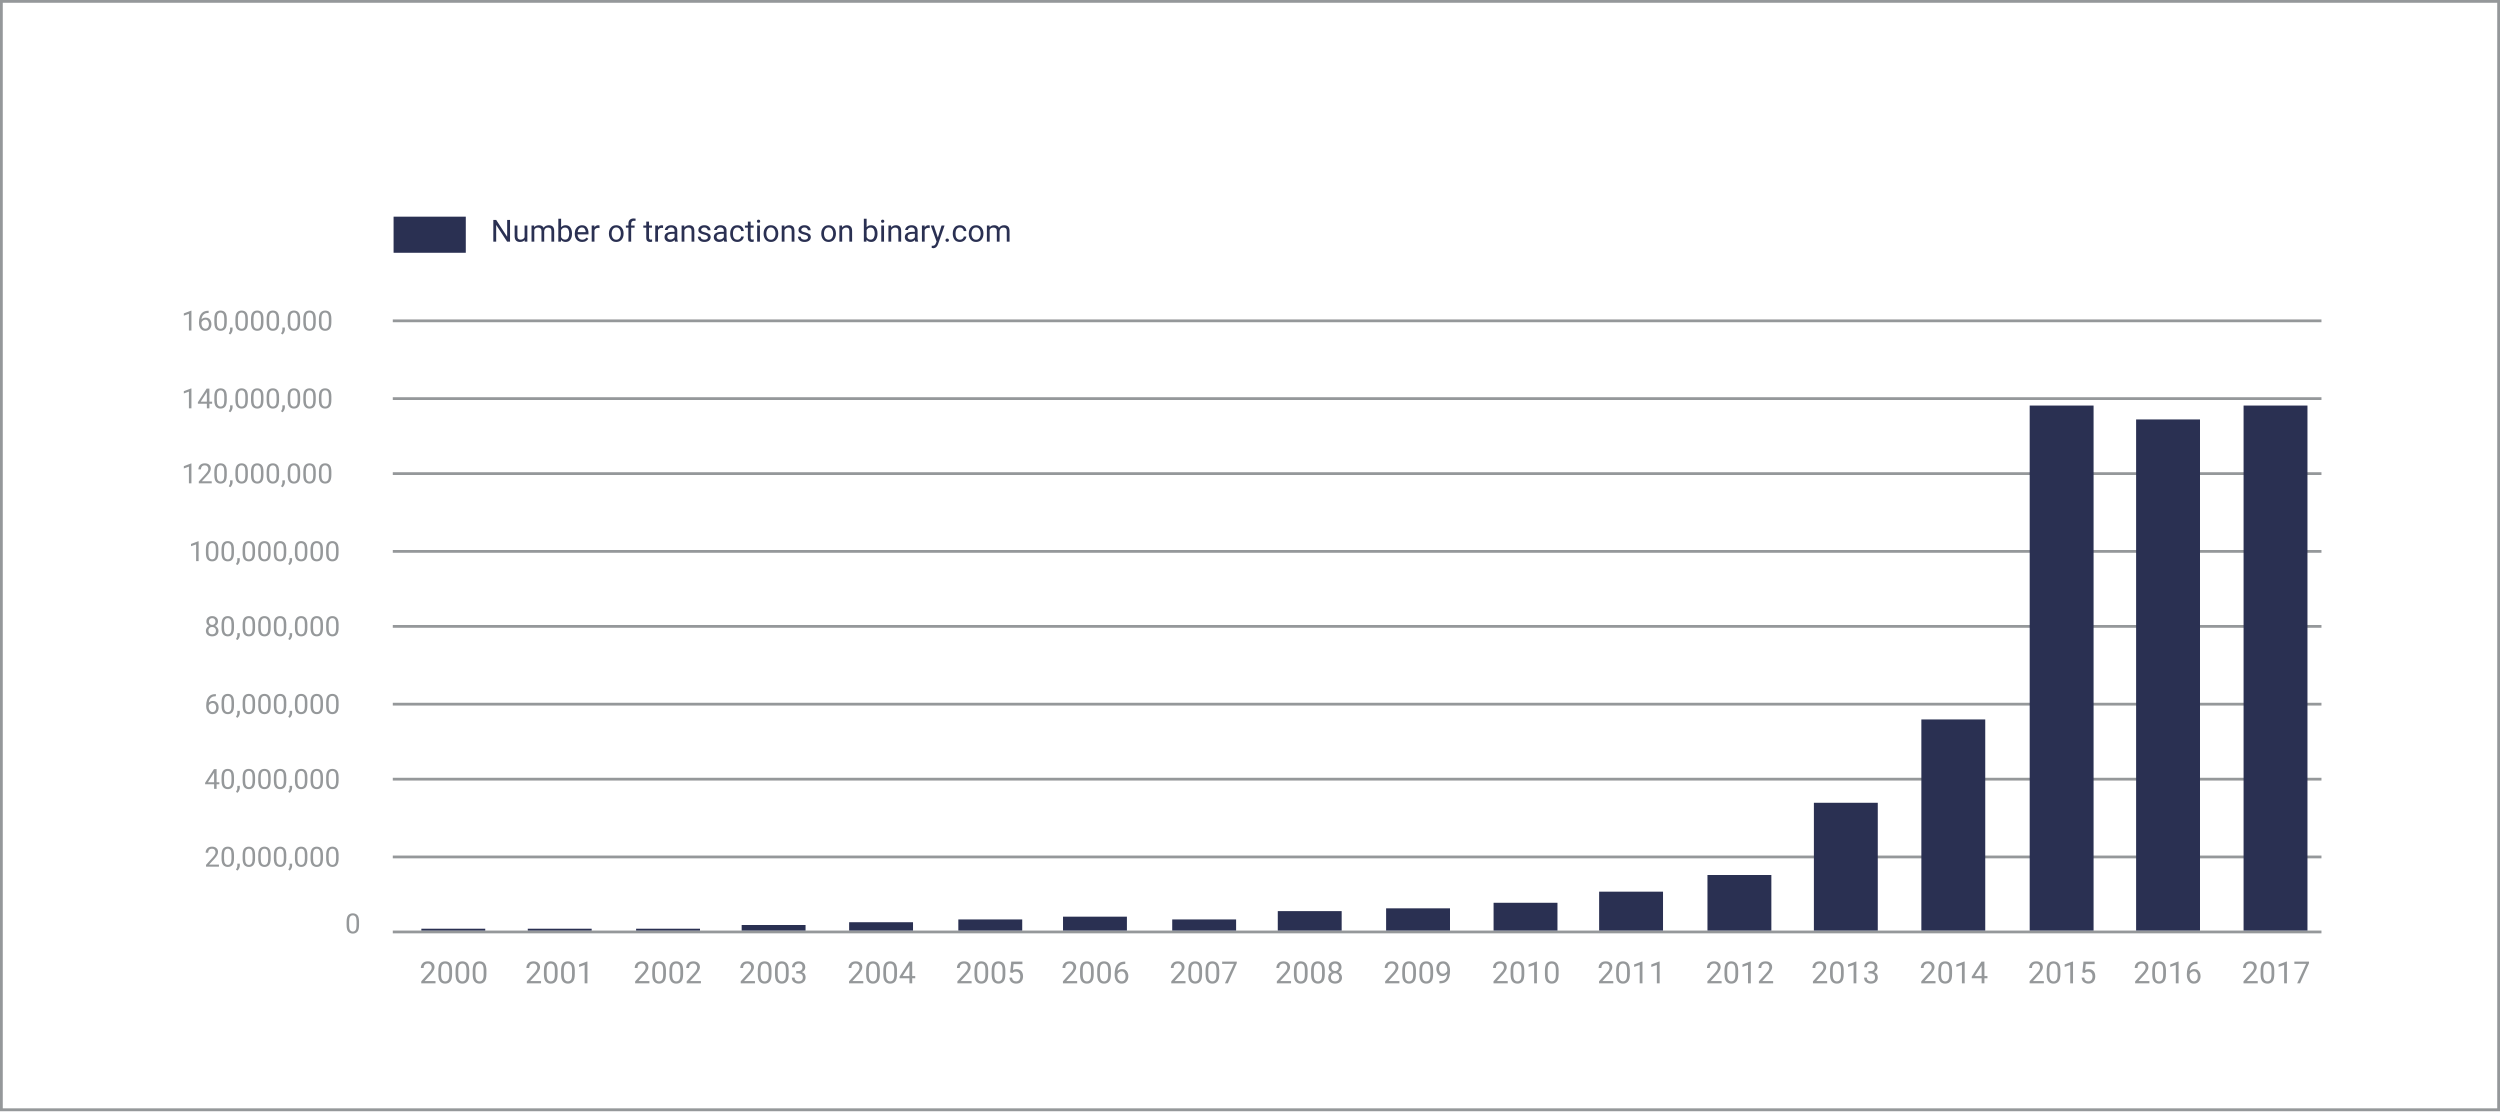
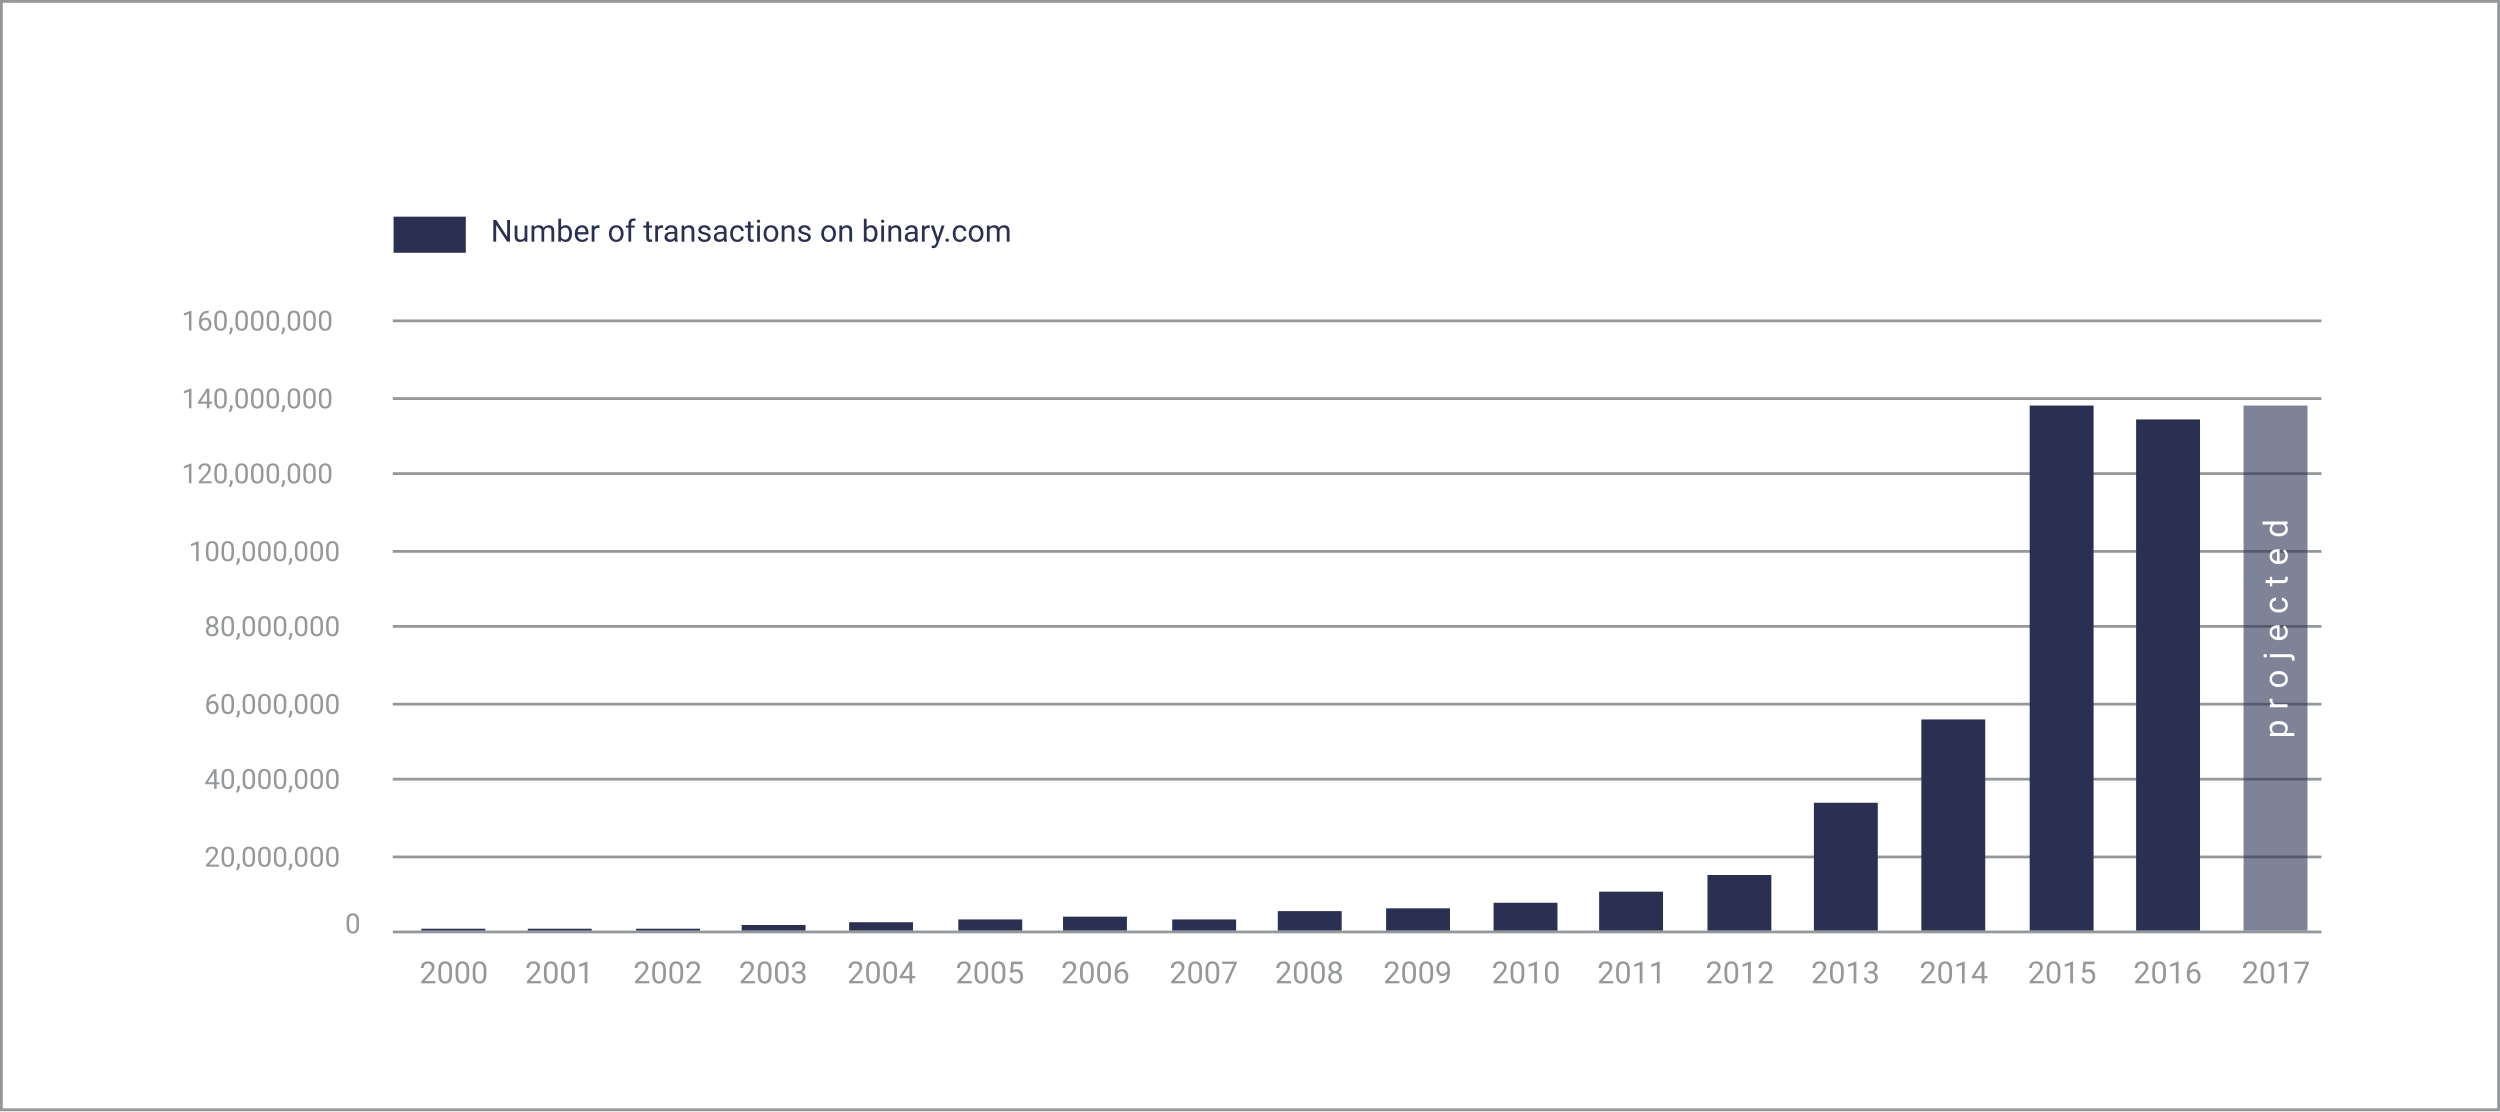
- <svg xmlns="http://www.w3.org/2000/svg" viewBox="-22082 -18011 900 400">
+ <svg xmlns="http://www.w3.org/2000/svg" viewBox="-13056 -17675 900 400">
  <defs>
-     <style>
-             .cls-1 {
-             fill: #fff;
-             }
- 
-             .cls-1, .cls-2 {
-             stroke: #95989a;
-             }
- 
-             .cls-2, .cls-8 {
-             fill: none;
-             }
- 
-             .cls-3, .cls-5 {
-             fill: #95989a;
-             }
- 
-             .cls-3 {
-             font-size: 10px;
-             }
- 
-             .cls-3, .cls-4, .cls-5 {
-             font-family: Roboto-Regular, Roboto;
-             }
- 
-             .cls-4, .cls-6 {
-             fill: #2a3052;
-             }
- 
-             .cls-4, .cls-5 {
-             font-size: 11px;
-             }
- 
-             .cls-7 {
-             stroke: none;
-             }
-         </style>
+     <style>.cls-1,.cls-8{fill:#fff}.cls-1,.cls-2{stroke:#95989a}.cls-10,.cls-2{fill:none}.cls-3,.cls-5{fill:#95989a}.cls-3{font-size:10px}.cls-3,.cls-4,.cls-5,.cls-8{font-family:Roboto-Regular,Roboto}.cls-4,.cls-6,.cls-7{fill:#2a3052}.cls-4,.cls-5{font-size:11px}.cls-7{opacity:.6}.cls-8{font-size:12px;letter-spacing:.3em}.cls-9{stroke:none}</style>
  </defs>
-   <g id="Group_453" data-name="Group 453" transform="translate(1691 -142)">
-     <g id="Rectangle_202" data-name="Rectangle 202" class="cls-1" transform="translate(-23773 -17869)">
-       <rect class="cls-7" width="900" height="400" />
-       <rect class="cls-8" x="0.5" y="0.5" width="899" height="399" />
+   <g id="Group_459" data-name="Group 459" transform="translate(10717 194)">
+     <g id="Rectangle_202" data-name="Rectangle 202" class="cls-1">
+       <path class="cls-9" d="M0 0h900v400H0z" transform="translate(-23773 -17869)" />
+       <path class="cls-10" d="M.5.5h899v399H.5z" transform="translate(-23773 -17869)" />
    </g>
    <g id="Group_452" data-name="Group 452">
-       <line id="Line_63" data-name="Line 63" class="cls-2" x2="694.322" transform="translate(-23631.596 -17753.5)" />
-       <line id="Line_169" data-name="Line 169" class="cls-2" x2="694.322" transform="translate(-23631.596 -17725.5)" />
-       <line id="Line_170" data-name="Line 170" class="cls-2" x2="694.322" transform="translate(-23631.596 -17698.5)" />
-       <line id="Line_171" data-name="Line 171" class="cls-2" x2="694.322" transform="translate(-23631.596 -17670.5)" />
-       <line id="Line_172" data-name="Line 172" class="cls-2" x2="694.322" transform="translate(-23631.596 -17643.5)" />
-       <line id="Line_64" data-name="Line 64" class="cls-2" x2="694.322" transform="translate(-23631.596 -17615.5)" />
-       <line id="Line_65" data-name="Line 65" class="cls-2" x2="694.322" transform="translate(-23631.596 -17588.5)" />
-       <line id="Line_66" data-name="Line 66" class="cls-2" x2="694.322" transform="translate(-23631.596 -17560.5)" />
-       <line id="Line_67" data-name="Line 67" class="cls-2" x2="694.322" transform="translate(-23631.596 -17533.5)" />
+       <path id="Line_63" data-name="Line 63" class="cls-2" transform="translate(-23631.596 -17753.5)" d="M0 0h694.322" />
+       <path id="Line_169" data-name="Line 169" class="cls-2" transform="translate(-23631.596 -17725.5)" d="M0 0h694.322" />
+       <path id="Line_170" data-name="Line 170" class="cls-2" transform="translate(-23631.596 -17698.5)" d="M0 0h694.322" />
+       <path id="Line_171" data-name="Line 171" class="cls-2" transform="translate(-23631.596 -17670.5)" d="M0 0h694.322" />
+       <path id="Line_172" data-name="Line 172" class="cls-2" transform="translate(-23631.596 -17643.5)" d="M0 0h694.322" />
+       <path id="Line_64" data-name="Line 64" class="cls-2" transform="translate(-23631.596 -17615.5)" d="M0 0h694.322" />
+       <path id="Line_65" data-name="Line 65" class="cls-2" transform="translate(-23631.596 -17588.5)" d="M0 0h694.322" />
+       <path id="Line_66" data-name="Line 66" class="cls-2" transform="translate(-23631.596 -17560.5)" d="M0 0h694.322" />
+       <path id="Line_67" data-name="Line 67" class="cls-2" transform="translate(-23631.596 -17533.5)" d="M0 0h694.322" />
      <text id="_160_000_000" data-name="160,000,000" class="cls-3" transform="translate(-23653 -17750)">
        <tspan x="-54.648" y="0">160,000,000</tspan>
      </text>
      <text id="Number_of_transactions_on_binary.com" data-name="Number of transactions on binary.com" class="cls-4" transform="translate(-23596.313 -17782)">
        <tspan x="0" y="0">Number of transactions on binary.com</tspan>
      </text>
      <text id="_2007" data-name="2007" class="cls-5" transform="translate(-23352 -17515)">
        <tspan x="0" y="0">2007</tspan>
      </text>
      <text id="_2003" data-name="2003" class="cls-5" transform="translate(-23507 -17515)">
        <tspan x="0" y="0">2003</tspan>
      </text>
      <text id="_2011" data-name="2011" class="cls-5" transform="translate(-23198 -17515)">
        <tspan x="0" y="0">2011</tspan>
      </text>
      <text id="_2001" data-name="2001" class="cls-5" transform="translate(-23584 -17515)">
        <tspan x="0" y="0">2001</tspan>
      </text>
      <text id="_2009" data-name="2009" class="cls-5" transform="translate(-23275 -17515)">
        <tspan x="0" y="0">2009</tspan>
      </text>
      <text id="_2005" data-name="2005" class="cls-5" transform="translate(-23429 -17515)">
        <tspan x="0" y="0">2005</tspan>
      </text>
      <text id="_2013" data-name="2013" class="cls-5" transform="translate(-23121 -17515)">
        <tspan x="0" y="0">2013</tspan>
      </text>
      <text id="_2000" data-name="2000" class="cls-5" transform="translate(-23622 -17515)">
        <tspan x="0" y="0">2000</tspan>
      </text>
      <text id="_2008" data-name="2008" class="cls-5" transform="translate(-23314 -17515)">
        <tspan x="0" y="0">2008</tspan>
      </text>
      <text id="_2004" data-name="2004" class="cls-5" transform="translate(-23468 -17515)">
        <tspan x="0" y="0">2004</tspan>
      </text>
      <text id="_2012" data-name="2012" class="cls-5" transform="translate(-23159 -17515)">
        <tspan x="0" y="0">2012</tspan>
      </text>
      <text id="_2002" data-name="2002" class="cls-5" transform="translate(-23545 -17515)">
        <tspan x="0" y="0">2002</tspan>
      </text>
      <text id="_2010" data-name="2010" class="cls-5" transform="translate(-23236 -17515)">
        <tspan x="0" y="0">2010</tspan>
      </text>
      <text id="_2006" data-name="2006" class="cls-5" transform="translate(-23391 -17515)">
        <tspan x="0" y="0">2006</tspan>
      </text>
      <text id="_2014" data-name="2014" class="cls-5" transform="translate(-23082 -17515)">
        <tspan x="0" y="0">2014</tspan>
      </text>
      <text id="_2015" data-name="2015" class="cls-5" transform="translate(-23043 -17515)">
        <tspan x="0" y="0">2015</tspan>
      </text>
      <text id="_2017" data-name="2017" class="cls-5" transform="translate(-22966 -17515)">
        <tspan x="0" y="0">2017</tspan>
      </text>
      <text id="_2016" data-name="2016" class="cls-5" transform="translate(-23005 -17515)">
        <tspan x="0" y="0">2016</tspan>
      </text>
      <text id="_120_000_000" data-name="120,000,000" class="cls-3" transform="translate(-23653 -17695)">
        <tspan x="-54.648" y="0">120,000,000</tspan>
      </text>
      <text id="_140_000_000" data-name="140,000,000" class="cls-3" transform="translate(-23653 -17722)">
        <tspan x="-54.648" y="0">140,000,000</tspan>
      </text>
      <text id="_80_000_000" data-name="80,000,000" class="cls-3" transform="translate(-23650.406 -17640)">
        <tspan x="-49.019" y="0">80,000,000</tspan>
      </text>
      <text id="_100_000_000" data-name="100,000,000" class="cls-3" transform="translate(-23650.406 -17667)">
        <tspan x="-54.653" y="0">100,000,000</tspan>
      </text>
      <text id="_40_000_000" data-name="40,000,000" class="cls-3" transform="translate(-23650.406 -17585)">
        <tspan x="-49.019" y="0">40,000,000</tspan>
      </text>
      <text id="_60_000_000" data-name="60,000,000" class="cls-3" transform="translate(-23650.406 -17612)">
        <tspan x="-49.019" y="0">60,000,000</tspan>
      </text>
      <text id="_20_000_000" data-name="20,000,000" class="cls-3" transform="translate(-23650.406 -17557)">
        <tspan x="-49.019" y="0">20,000,000</tspan>
      </text>
      <text id="_0" data-name="0" class="cls-3" transform="translate(-23643.154 -17533)">
        <tspan x="-5.635" y="0">0</tspan>
      </text>
-       <rect id="Rectangle_203" data-name="Rectangle 203" class="cls-6" width="26" height="13" transform="translate(-23631.313 -17791)" />
-       <rect id="Rectangle_204" data-name="Rectangle 204" class="cls-6" width="23" height="184" transform="translate(-23004 -17718)" />
-       <rect id="Rectangle_228" data-name="Rectangle 228" class="cls-6" width="23" height="189" transform="translate(-22965.313 -17723)" />
-       <rect id="Rectangle_205" data-name="Rectangle 205" class="cls-6" width="23" height="189" transform="translate(-23042.313 -17723)" />
-       <rect id="Rectangle_680" data-name="Rectangle 680" class="cls-6" width="23" height="76" transform="translate(-23081.313 -17610)" />
-       <rect id="Rectangle_206" data-name="Rectangle 206" class="cls-6" width="23" height="46" transform="translate(-23120 -17580)" />
-       <rect id="Rectangle_207" data-name="Rectangle 207" class="cls-6" width="23" height="20" transform="translate(-23158.313 -17554)" />
-       <rect id="Rectangle_210" data-name="Rectangle 210" class="cls-6" width="23" height="3" transform="translate(-23467.313 -17537)" />
-       <rect id="Rectangle_677" data-name="Rectangle 677" class="cls-6" width="23" height="2" transform="translate(-23506 -17536)" />
-       <path id="Path_540" data-name="Path 540" class="cls-6" d="M0,8.613H23v.66H0Z" transform="translate(-23621.313 -17543.273)" />
-       <path id="Path_541" data-name="Path 541" class="cls-6" d="M0,8.613H23v.66H0Z" transform="translate(-23583 -17543.273)" />
-       <path id="Path_542" data-name="Path 542" class="cls-6" d="M0,8.613H23v.66H0Z" transform="translate(-23544 -17543.273)" />
-       <rect id="Rectangle_212" data-name="Rectangle 212" class="cls-6" width="23" height="4" transform="translate(-23428 -17538)" />
-       <rect id="Rectangle_678" data-name="Rectangle 678" class="cls-6" width="23" height="4" transform="translate(-23351 -17538)" />
-       <rect id="Rectangle_214" data-name="Rectangle 214" class="cls-6" width="23" height="7" transform="translate(-23313 -17541)" />
-       <rect id="Rectangle_679" data-name="Rectangle 679" class="cls-6" width="23" height="8" transform="translate(-23274 -17542)" />
-       <rect id="Rectangle_215" data-name="Rectangle 215" class="cls-6" width="23" height="5" transform="translate(-23390.313 -17539)" />
-       <rect id="Rectangle_216" data-name="Rectangle 216" class="cls-6" width="23" height="14" transform="translate(-23197.313 -17548)" />
-       <rect id="Rectangle_217" data-name="Rectangle 217" class="cls-6" width="23" height="10" transform="translate(-23235.313 -17544)" />
+       <path id="Rectangle_203" data-name="Rectangle 203" class="cls-6" transform="translate(-23631.313 -17791)" d="M0 0h26v13H0z" />
+       <path id="Rectangle_204" data-name="Rectangle 204" class="cls-6" transform="translate(-23004 -17718)" d="M0 0h23v184H0z" />
+       <path id="Rectangle_228" data-name="Rectangle 228" class="cls-7" transform="translate(-22965.313 -17723)" d="M0 0h23v189H0z" />
+       <path id="Rectangle_205" data-name="Rectangle 205" class="cls-6" transform="translate(-23042.313 -17723)" d="M0 0h23v189H0z" />
+       <path id="Rectangle_680" data-name="Rectangle 680" class="cls-6" transform="translate(-23081.313 -17610)" d="M0 0h23v76H0z" />
+       <path id="Rectangle_206" data-name="Rectangle 206" class="cls-6" transform="translate(-23120 -17580)" d="M0 0h23v46H0z" />
+       <path id="Rectangle_207" data-name="Rectangle 207" class="cls-6" transform="translate(-23158.313 -17554)" d="M0 0h23v20H0z" />
+       <path id="Rectangle_210" data-name="Rectangle 210" class="cls-6" transform="translate(-23467.313 -17537)" d="M0 0h23v3H0z" />
+       <path id="Rectangle_677" data-name="Rectangle 677" class="cls-6" transform="translate(-23506 -17536)" d="M0 0h23v2H0z" />
+       <path id="Path_540" data-name="Path 540" class="cls-6" d="M0 8.613h23v.66H0z" transform="translate(-23621.313 -17543.273)" />
+       <path id="Path_541" data-name="Path 541" class="cls-6" d="M0 8.613h23v.66H0z" transform="translate(-23583 -17543.273)" />
+       <path id="Path_542" data-name="Path 542" class="cls-6" d="M0 8.613h23v.66H0z" transform="translate(-23544 -17543.273)" />
+       <path id="Rectangle_212" data-name="Rectangle 212" class="cls-6" transform="translate(-23428 -17538)" d="M0 0h23v4H0z" />
+       <path id="Rectangle_678" data-name="Rectangle 678" class="cls-6" transform="translate(-23351 -17538)" d="M0 0h23v4H0z" />
+       <path id="Rectangle_214" data-name="Rectangle 214" class="cls-6" transform="translate(-23313 -17541)" d="M0 0h23v7H0z" />
+       <path id="Rectangle_679" data-name="Rectangle 679" class="cls-6" transform="translate(-23274 -17542)" d="M0 0h23v8H0z" />
+       <path id="Rectangle_215" data-name="Rectangle 215" class="cls-6" transform="translate(-23390.313 -17539)" d="M0 0h23v5H0z" />
+       <path id="Rectangle_216" data-name="Rectangle 216" class="cls-6" transform="translate(-23197.313 -17548)" d="M0 0h23v14H0z" />
+       <path id="Rectangle_217" data-name="Rectangle 217" class="cls-6" transform="translate(-23235.313 -17544)" d="M0 0h23v10H0z" />
+       <text id="projected" class="cls-8" transform="rotate(-90 -20273.5 2689)">
+         <tspan x="18.714" y="13">projected</tspan>
+       </text>
    </g>
  </g>
</svg>
